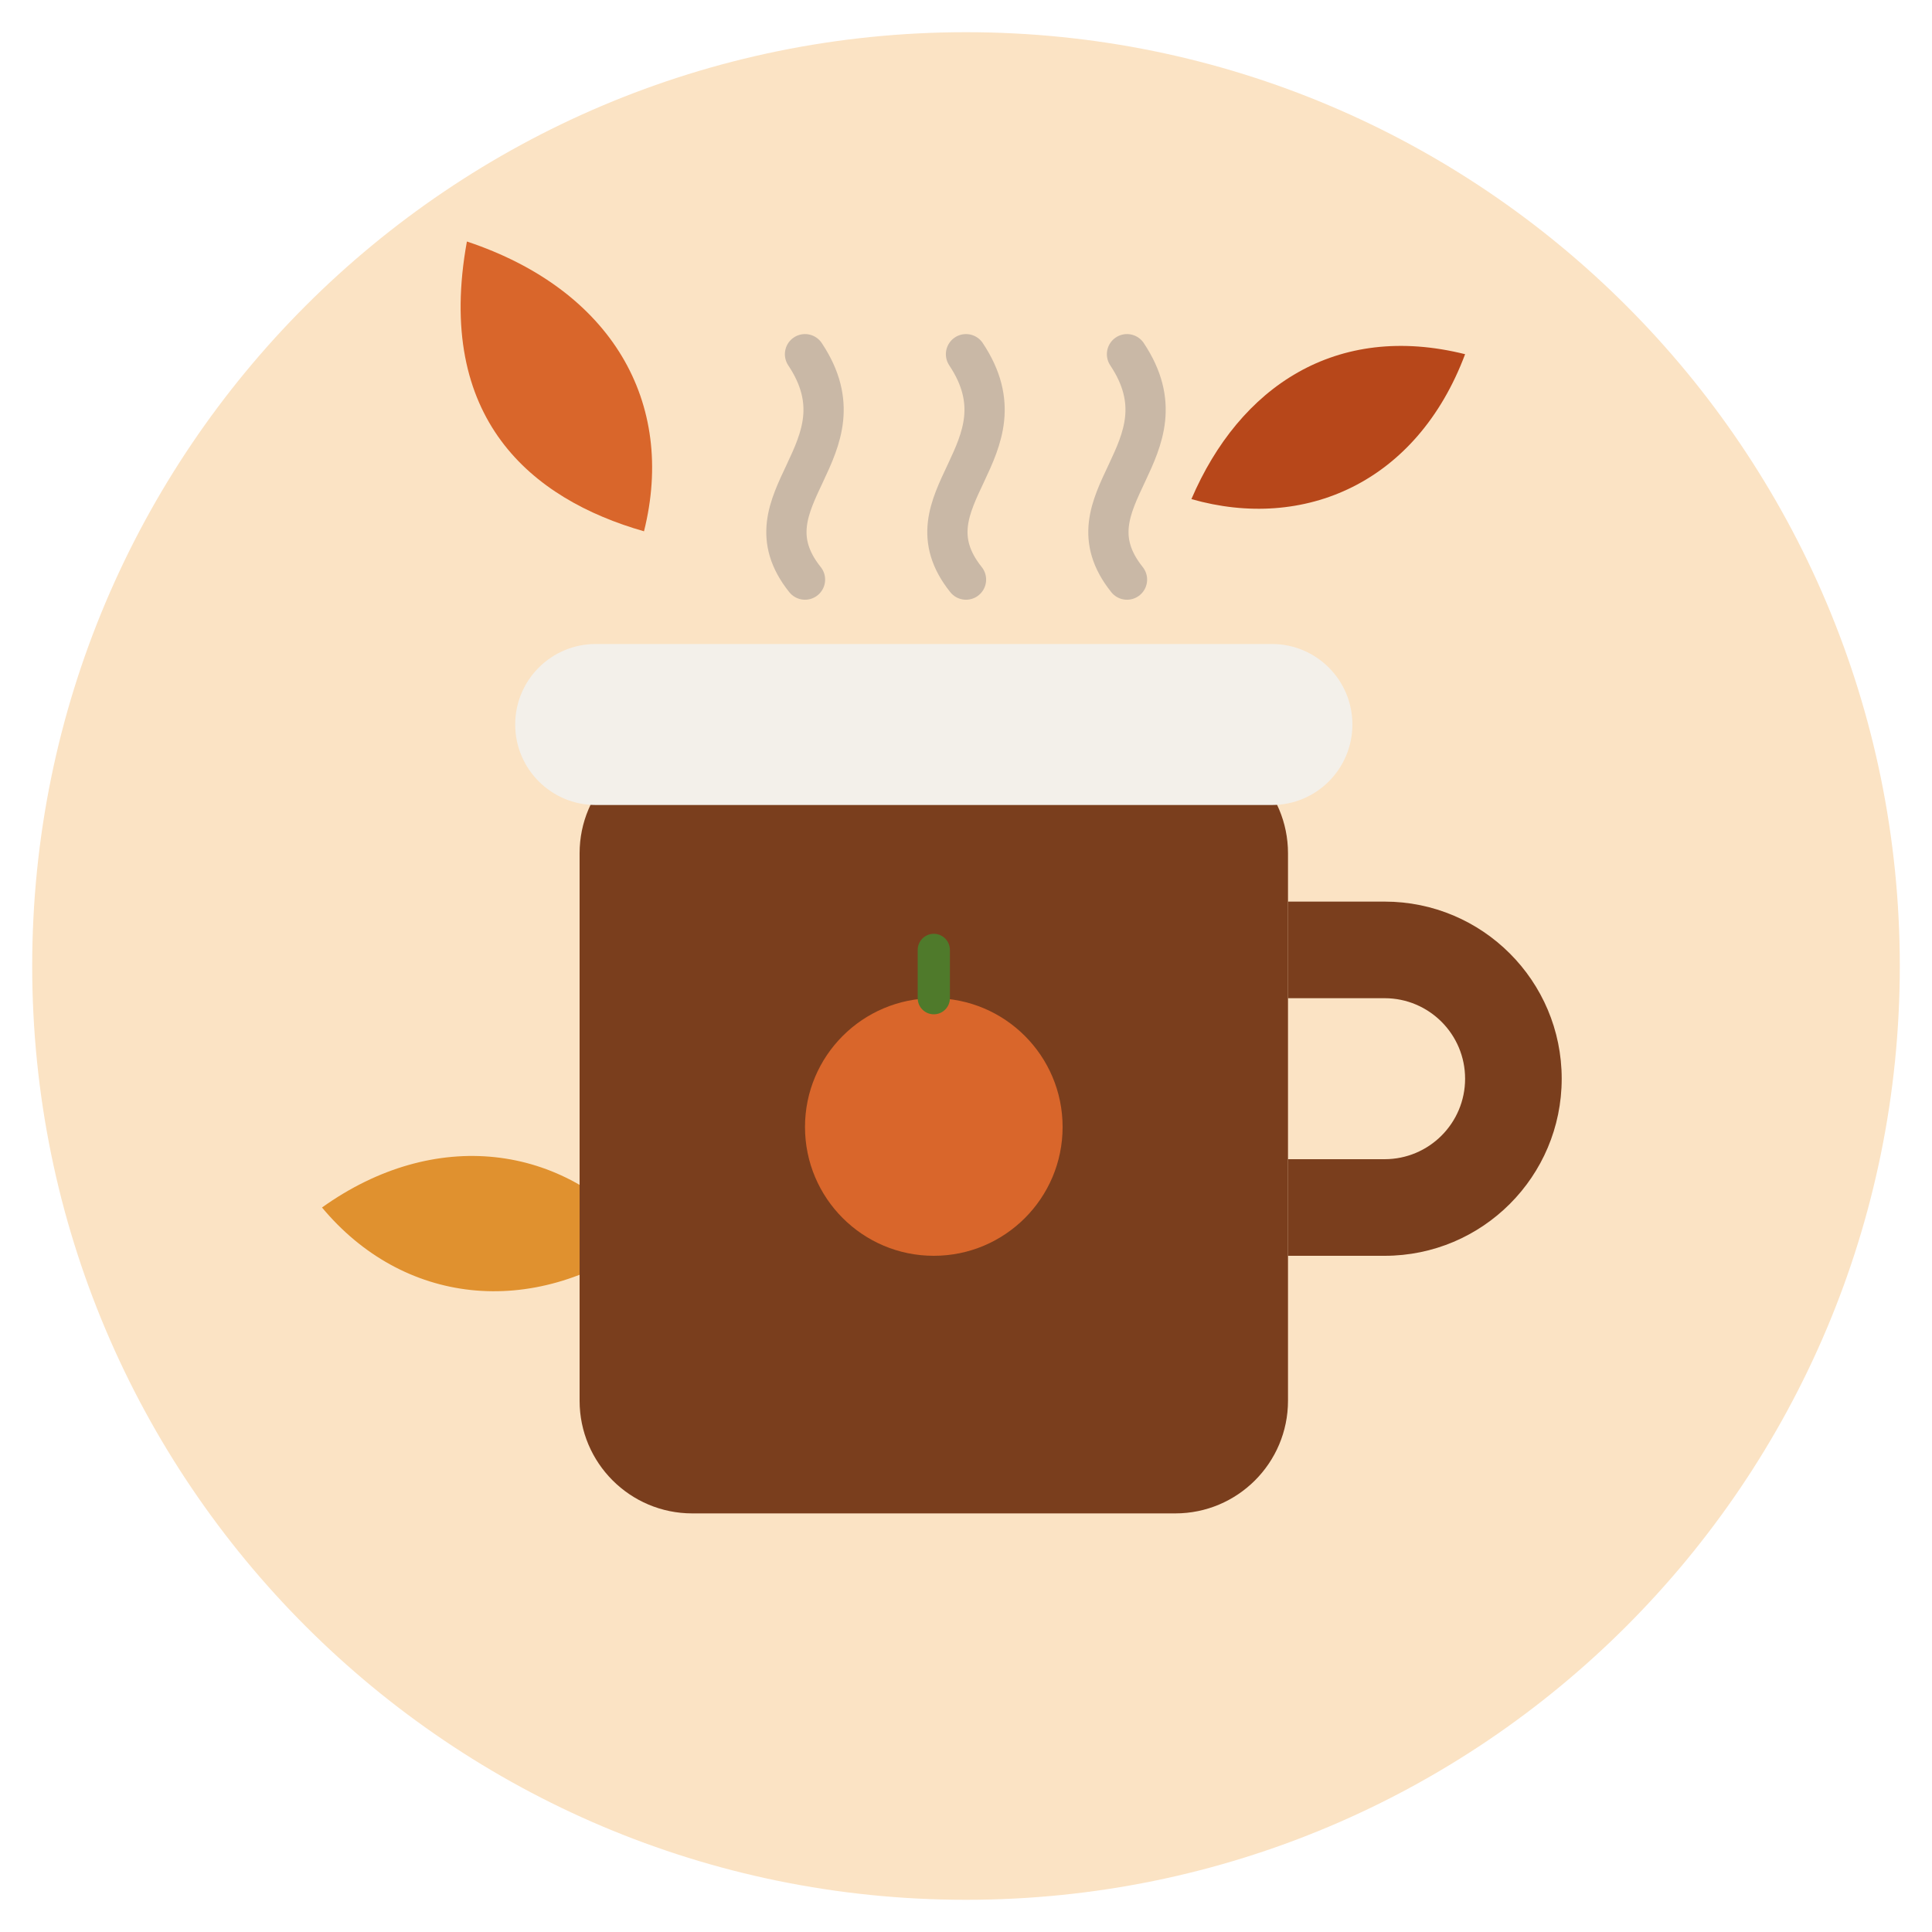
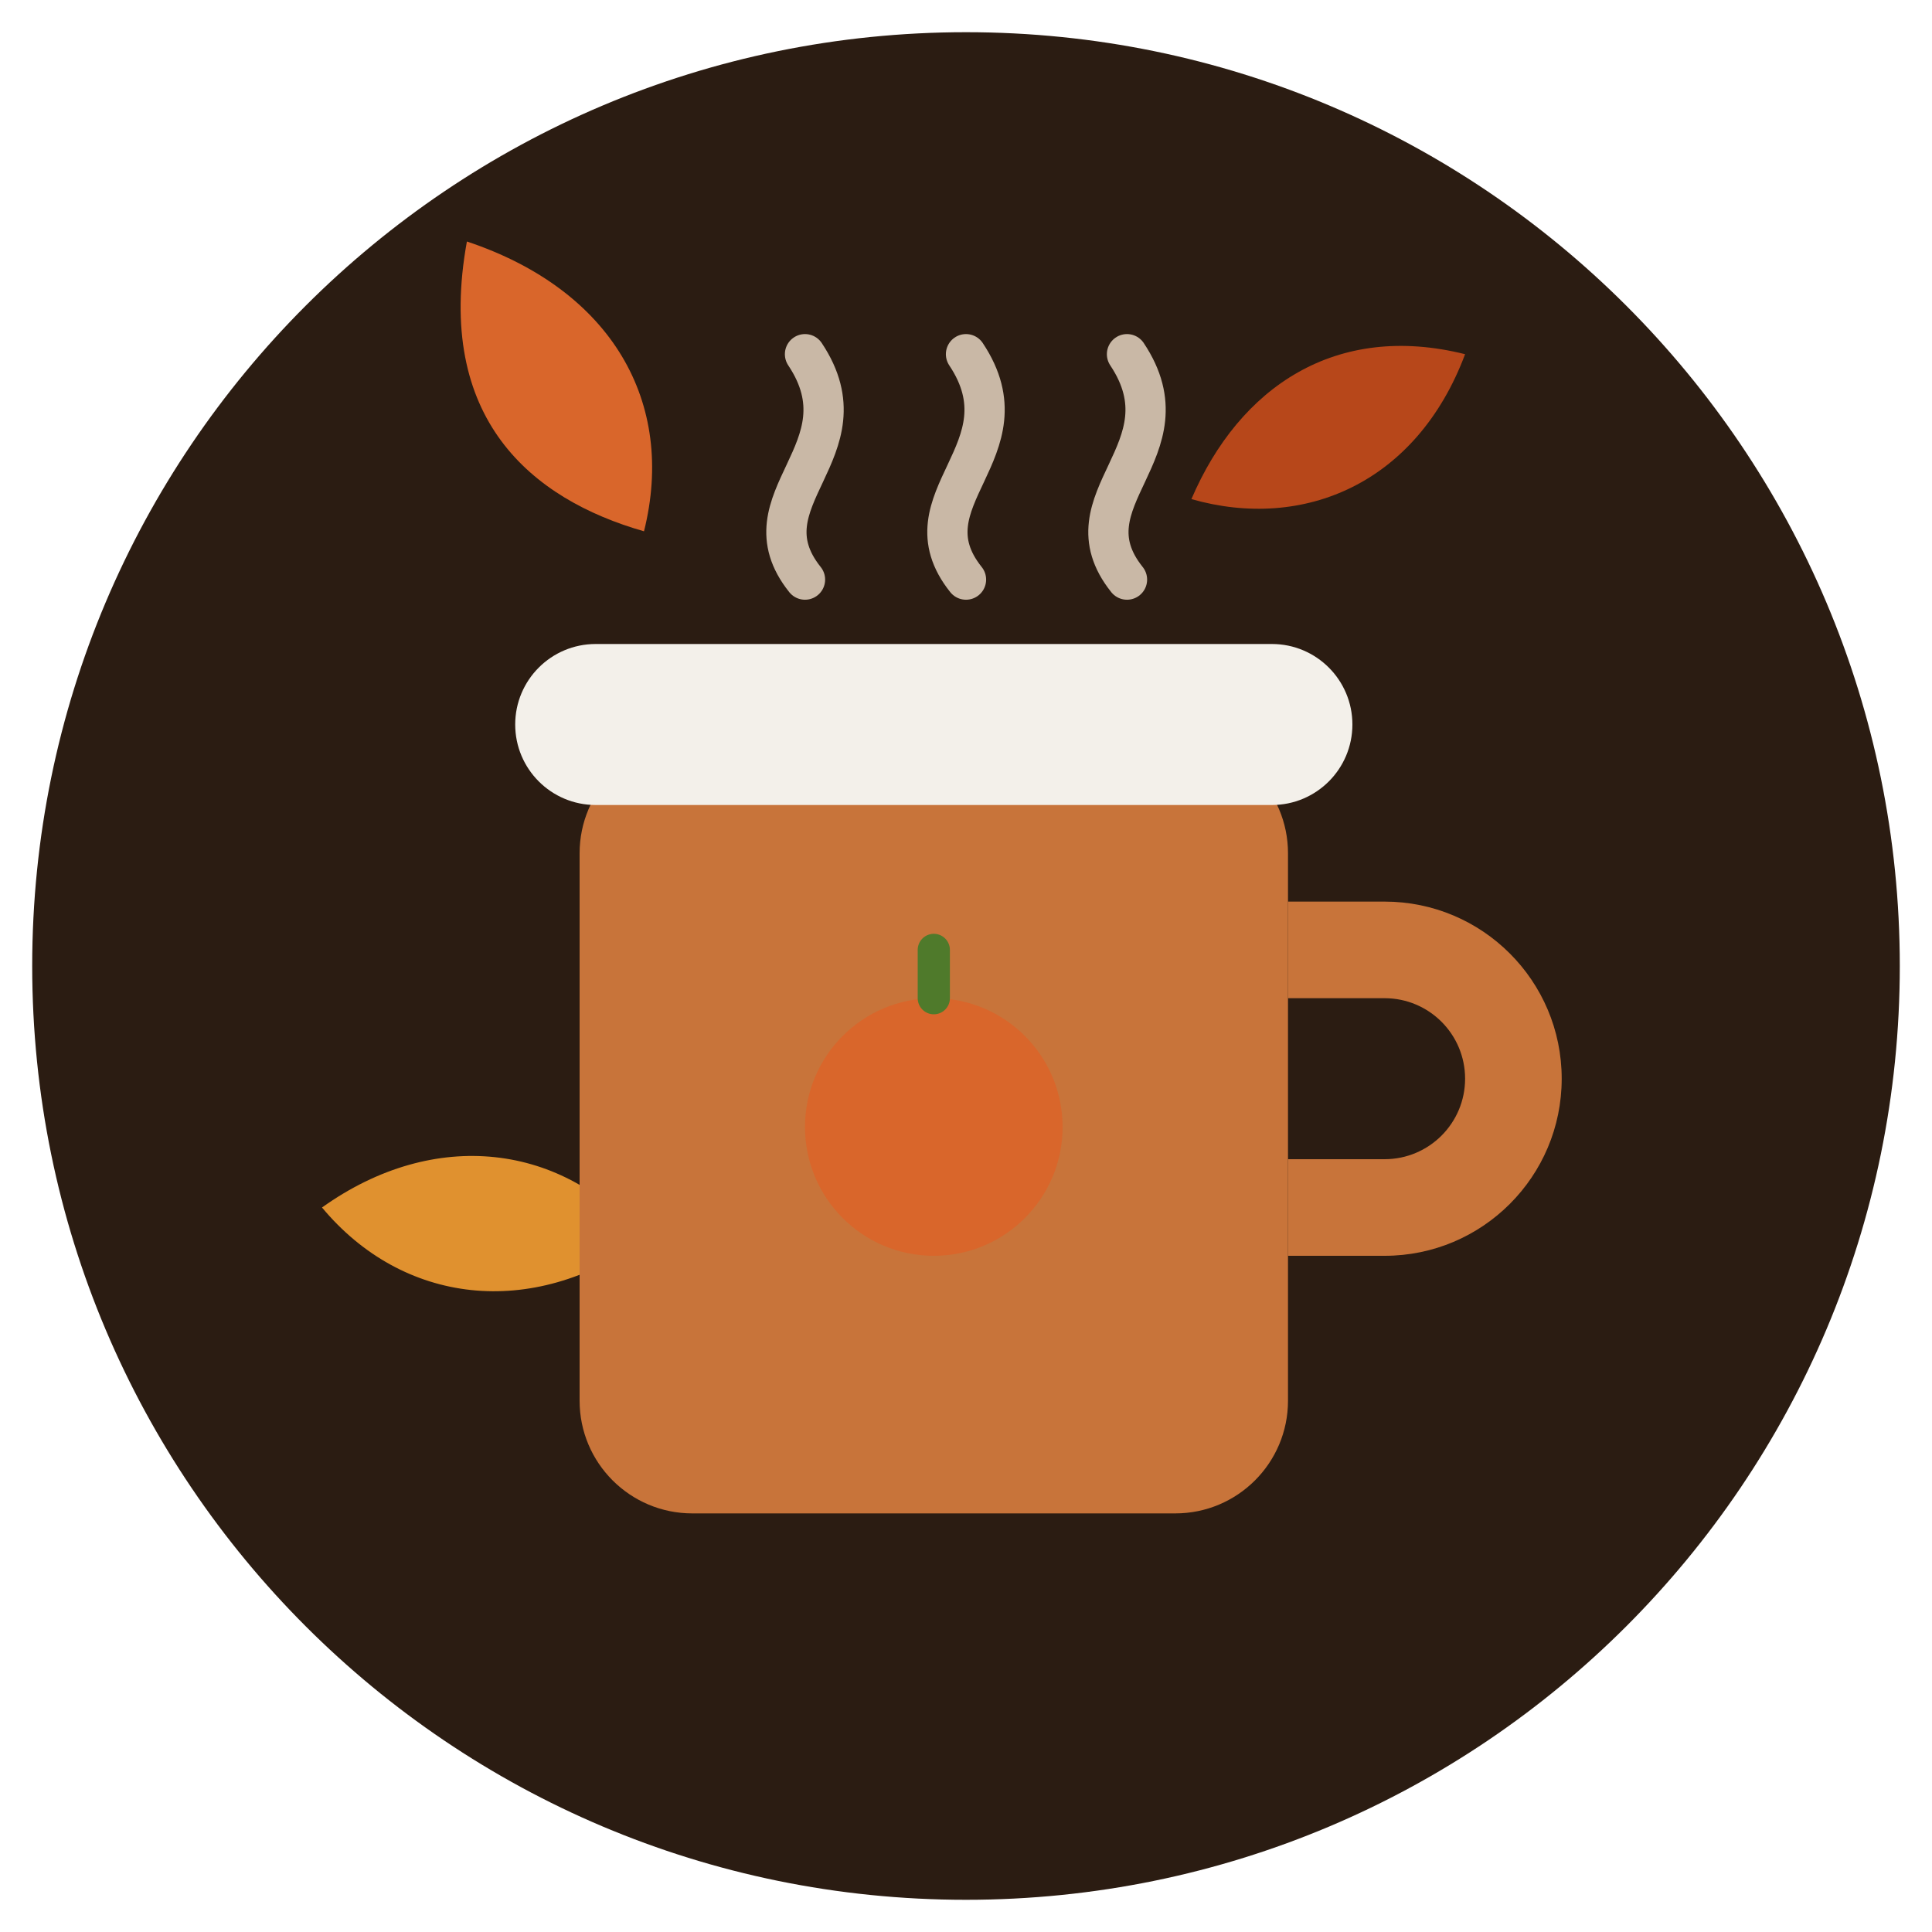
<svg xmlns="http://www.w3.org/2000/svg" viewBox="0 0 240 240" width="240" height="240">
-   <circle cx="120" cy="120" r="116" fill="#fbe3c4" />
+   <circle cx="120" cy="120" r="116" fill="#2b1c12" />
  <path d="M58 30c18 6 26 20 22 36-14-4-26-14-22-36z" fill="#d9662b" />
  <path d="M182 44c-6 16-20 22-34 18 6-14 18-22 34-18z" fill="#b7471a" />
  <path d="M40 150c14-10 30-8 40 4-14 10-30 8-40-4z" fill="#e0912f" />
-   <rect x="72" y="92" width="88" height="96" rx="14" fill="#7a3e1d" />
-   <path d="M160 112h12a22 22 0 0 1 0 44h-12v-12h12a10 10 0 0 0 0-20h-12z" fill="#7a3e1d" />
+   <rect x="72" y="92" width="88" height="96" rx="14" fill="#c8743a" />
+   <path d="M160 112h12a22 22 0 0 1 0 44h-12v-12h12a10 10 0 0 0 0-20h-12z" fill="#c8743a" />
  <rect x="64" y="80" width="104" height="20" rx="10" fill="#f3f0ea" />
  <path d="M100 72c-8-10 8-16 0-28M120 72c-8-10 8-16 0-28M140 72c-8-10 8-16 0-28" stroke="#c9b8a6" stroke-width="5" fill="none" stroke-linecap="round" />
  <circle cx="116" cy="140" r="16" fill="#d9662b" />
  <path d="M116 124v-6" stroke="#4f7a2b" stroke-width="4" stroke-linecap="round" />
</svg>
